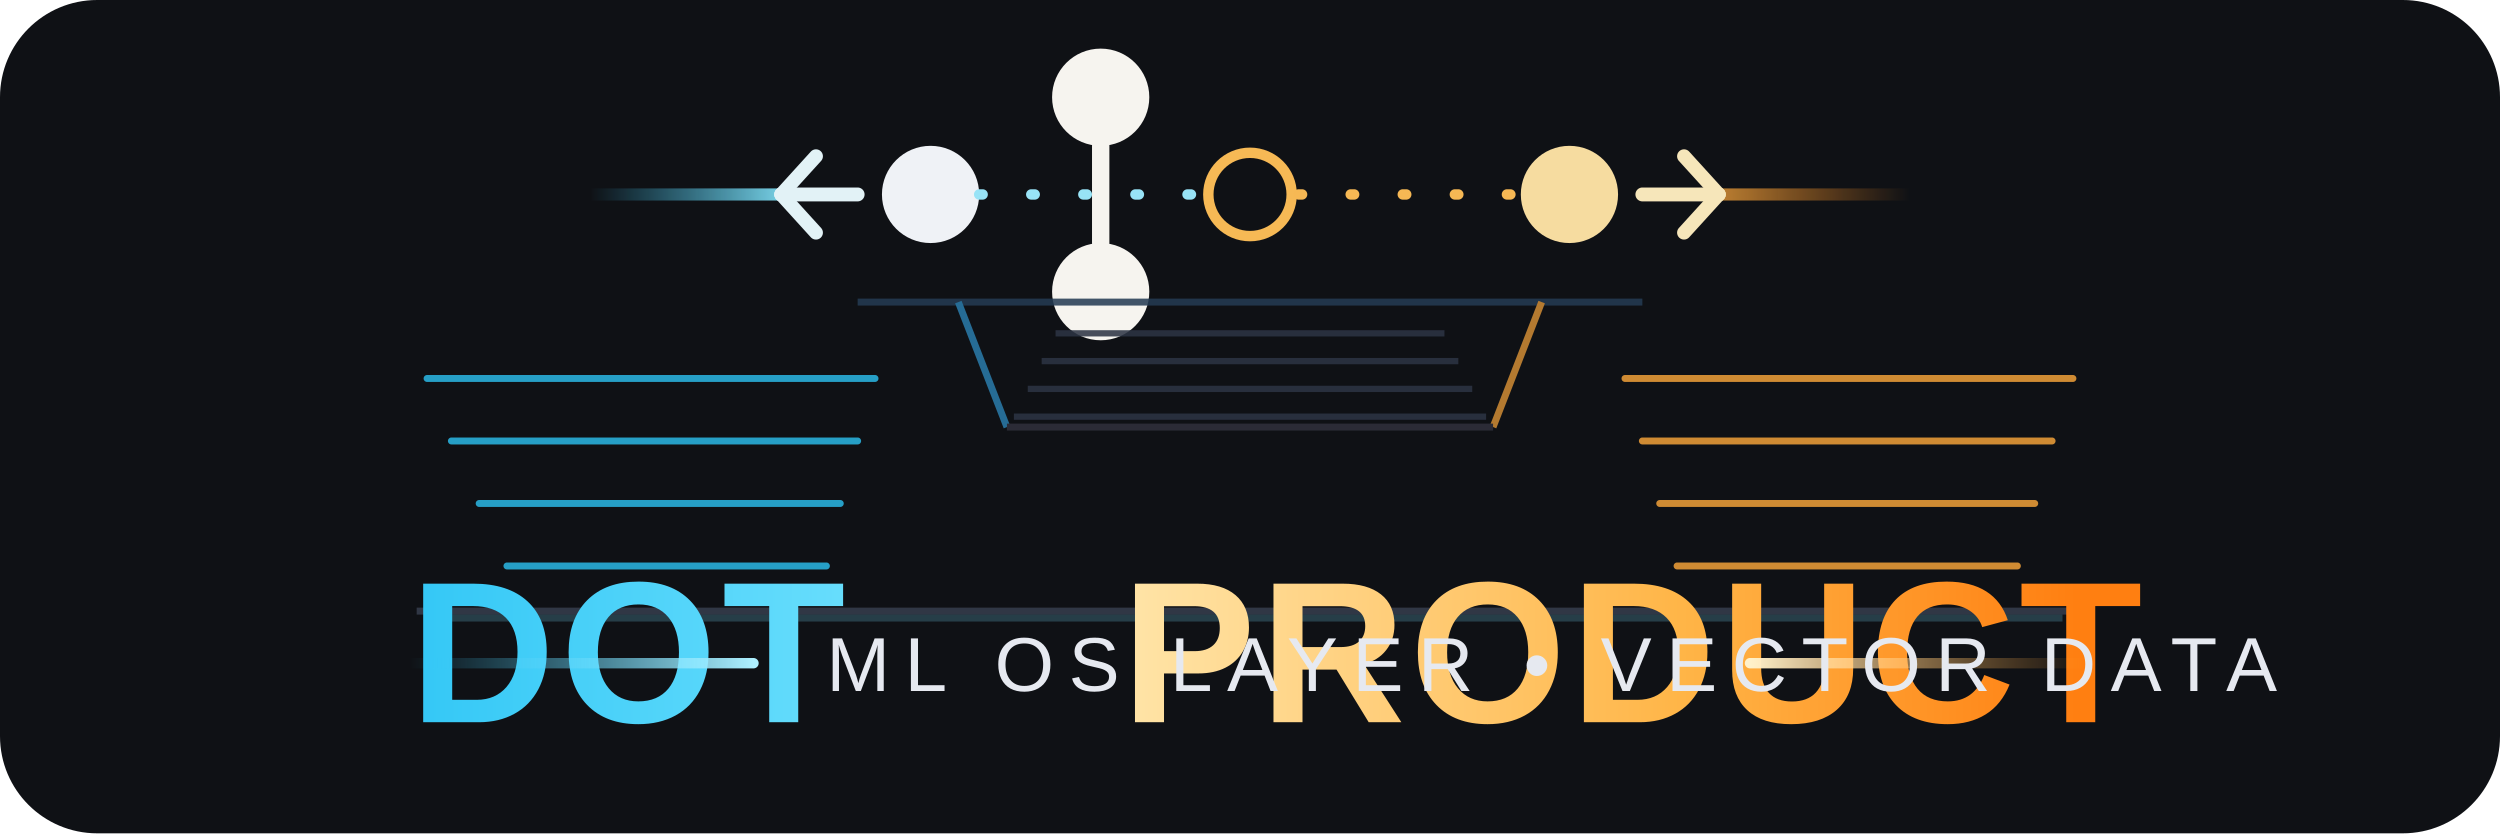
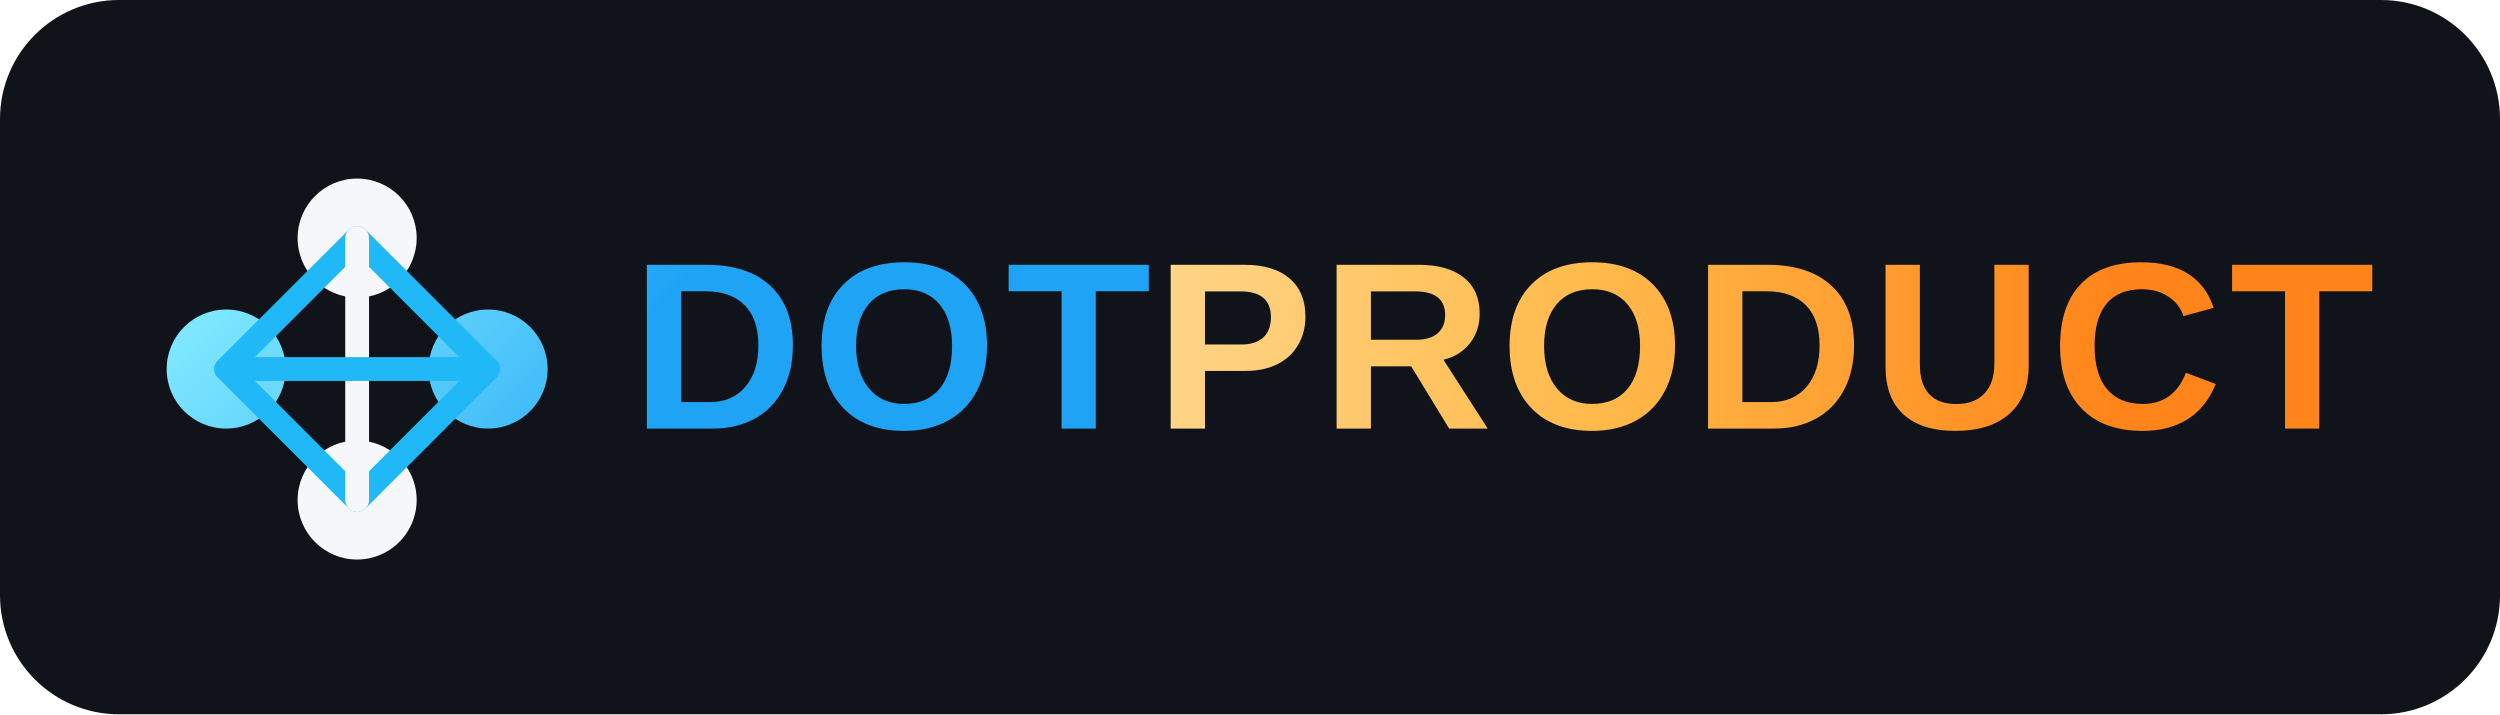
- <svg xmlns="http://www.w3.org/2000/svg" width="720" height="240" viewBox="0 0 720 240" fill="none">
-   <rect width="720" height="240" rx="28" fill="#0F1115" />
+ <svg xmlns="http://www.w3.org/2000/svg" width="420" height="120" viewBox="0 0 420 120" fill="none">
  <defs>
-     <linearGradient id="dotGradient" x1="122" y1="164" x2="300" y2="164" gradientUnits="userSpaceOnUse">
-       <stop stop-color="#35C8F6" />
-       <stop offset="1" stop-color="#7EE7FF" />
+     <linearGradient id="dpBlue" x1="22" y1="28" x2="78" y2="84" gradientUnits="userSpaceOnUse">
+       <stop stop-color="#7EE7FF" />
+       <stop offset="1" stop-color="#1FA4F5" />
    </linearGradient>
-     <linearGradient id="productGradient" x1="328" y1="164" x2="598" y2="164" gradientUnits="userSpaceOnUse">
-       <stop stop-color="#FFE3A5" />
-       <stop offset="0.58" stop-color="#FFB547" />
-       <stop offset="1" stop-color="#FF7F11" />
-     </linearGradient>
-     <linearGradient id="lineLeft" x1="170" y1="56" x2="303" y2="56" gradientUnits="userSpaceOnUse">
-       <stop stop-color="#34C5F5" stop-opacity="0" />
-       <stop offset="0.45" stop-color="#8CEBFF" />
-       <stop offset="1" stop-color="#EAFBFF" />
-     </linearGradient>
-     <linearGradient id="lineRight" x1="417" y1="56" x2="550" y2="56" gradientUnits="userSpaceOnUse">
-       <stop stop-color="#FFF3D6" />
-       <stop offset="0.45" stop-color="#FFB547" />
-       <stop offset="1" stop-color="#FF8A1D" stop-opacity="0" />
-     </linearGradient>
-     <linearGradient id="tagLeft" x1="118" y1="191" x2="217" y2="191" gradientUnits="userSpaceOnUse">
-       <stop stop-color="#2DC4F4" stop-opacity="0" />
-       <stop offset="1" stop-color="#AEF0FF" />
-     </linearGradient>
-     <linearGradient id="tagRight" x1="504" y1="191" x2="602" y2="191" gradientUnits="userSpaceOnUse">
-       <stop stop-color="#FFF1CB" />
-       <stop offset="1" stop-color="#FF9F2B" stop-opacity="0" />
+     <linearGradient id="dpOrange" x1="160" y1="58" x2="355" y2="58" gradientUnits="userSpaceOnUse">
+       <stop stop-color="#FFE2A6" />
+       <stop offset="0.55" stop-color="#FFBA4B" />
+       <stop offset="1" stop-color="#FF851A" />
    </linearGradient>
  </defs>
-   <g opacity="0.96">
-     <path d="M170 56H228" stroke="url(#lineLeft)" stroke-width="3.5" stroke-linecap="round" />
-     <path d="M492 56H550" stroke="url(#lineRight)" stroke-width="3.5" stroke-linecap="round" />
-     <circle cx="268" cy="56" r="14" fill="#F8FBFF" />
-     <circle cx="360" cy="56" r="12" stroke="#FFBF57" stroke-width="3" />
-     <circle cx="452" cy="56" r="14" fill="#FFE4A6" />
-     <circle cx="317" cy="28" r="14" fill="#FFFDF8" />
-     <circle cx="317" cy="84" r="14" fill="#FFFDF8" />
-     <path d="M317 42V70" stroke="#FFFDF8" stroke-width="5" stroke-linecap="round" />
-     <path d="M282 56H346" stroke="#9DEBFF" stroke-width="3" stroke-linecap="round" stroke-dasharray="1 14" />
-     <path d="M374 56H438" stroke="#FFBE56" stroke-width="3" stroke-linecap="round" stroke-dasharray="1 14" />
-     <path d="M247 56L225 56" stroke="#EAFBFF" stroke-width="4" stroke-linecap="round" />
-     <path d="M225 56L235 45" stroke="#EAFBFF" stroke-width="4" stroke-linecap="round" />
-     <path d="M225 56L235 67" stroke="#EAFBFF" stroke-width="4" stroke-linecap="round" />
-     <path d="M473 56H495" stroke="#FFEEC1" stroke-width="4" stroke-linecap="round" />
-     <path d="M495 56L485 45" stroke="#FFEEC1" stroke-width="4" stroke-linecap="round" />
-     <path d="M495 56L485 67" stroke="#FFEEC1" stroke-width="4" stroke-linecap="round" />
+   <rect width="420" height="120" rx="20" fill="#101319" />
+   <g transform="translate(18 20)">
+     <circle cx="42" cy="20" r="10" fill="#F5F7FB" />
+     <circle cx="20" cy="42" r="10" fill="url(#dpBlue)" />
+     <circle cx="64" cy="42" r="10" fill="url(#dpBlue)" />
+     <circle cx="42" cy="64" r="10" fill="#F5F7FB" />
+     <path d="M20 42L42 20L64 42L42 64L20 42Z" stroke="#21B8F7" stroke-width="4" stroke-linejoin="round" />
+     <path d="M42 20V64" stroke="#F5F7FB" stroke-width="4" stroke-linecap="round" />
+     <path d="M20 42H64" stroke="#21B8F7" stroke-width="4" stroke-linecap="round" />
  </g>
-   <g opacity="0.86">
-     <path d="M247 87H473" stroke="#243B52" stroke-width="2" />
-     <path d="M276 87L290 123" stroke="#2A7BA9" stroke-width="2" />
-     <path d="M444 87L430 123" stroke="#CE8B34" stroke-width="2" />
-     <path d="M290 123H430" stroke="#2F303B" stroke-width="2" />
-     <path d="M304 96H416" stroke="#2C3443" stroke-width="1.8" />
-     <path d="M300 104H420" stroke="#2C3443" stroke-width="1.8" />
-     <path d="M296 112H424" stroke="#2C3443" stroke-width="1.8" />
-     <path d="M292 120H428" stroke="#2C3443" stroke-width="1.8" />
-   </g>
-   <g opacity="0.8" stroke-width="2" stroke-linecap="round">
-     <path d="M123 109H252" stroke="#2CC3F3" />
-     <path d="M130 127H247" stroke="#2CC3F3" />
-     <path d="M138 145H242" stroke="#2CC3F3" />
-     <path d="M146 163H238" stroke="#2CC3F3" />
-     <path d="M468 109H597" stroke="#FFAA3B" />
-     <path d="M473 127H591" stroke="#FFAA3B" />
-     <path d="M478 145H586" stroke="#FFAA3B" />
-     <path d="M483 163H581" stroke="#FFAA3B" />
-   </g>
-   <path d="M120 176H602" stroke="#303745" stroke-width="2" />
-   <path d="M126 178H594" stroke="#78DFFF" stroke-opacity="0.22" stroke-width="2" />
-   <g>
-     <text x="118" y="208" fill="url(#dotGradient)" font-family="Arial, Helvetica, sans-serif" font-size="58" font-weight="800" letter-spacing="1.5">DOT</text>
-     <text x="323" y="208" fill="url(#productGradient)" font-family="Arial, Helvetica, sans-serif" font-size="58" font-weight="800" letter-spacing="1.2">PRODUCT</text>
-     <path d="M118 191H217" stroke="url(#tagLeft)" stroke-width="3" stroke-linecap="round" />
-     <path d="M504 191H602" stroke="url(#tagRight)" stroke-width="3" stroke-linecap="round" />
-     <text x="238" y="199" fill="#E6E9F0" font-family="Arial, Helvetica, sans-serif" font-size="22" font-weight="500" letter-spacing="4.2">ML OS LAYER • VECTOR DATA</text>
-   </g>
+   <text x="106" y="72" fill="url(#dpBlue)" font-family="Arial, Helvetica, sans-serif" font-size="40" font-weight="800" letter-spacing="1.5">DOT</text>
+   <text x="194" y="72" fill="url(#dpOrange)" font-family="Arial, Helvetica, sans-serif" font-size="40" font-weight="800" letter-spacing="1.2">PRODUCT</text>
</svg>
